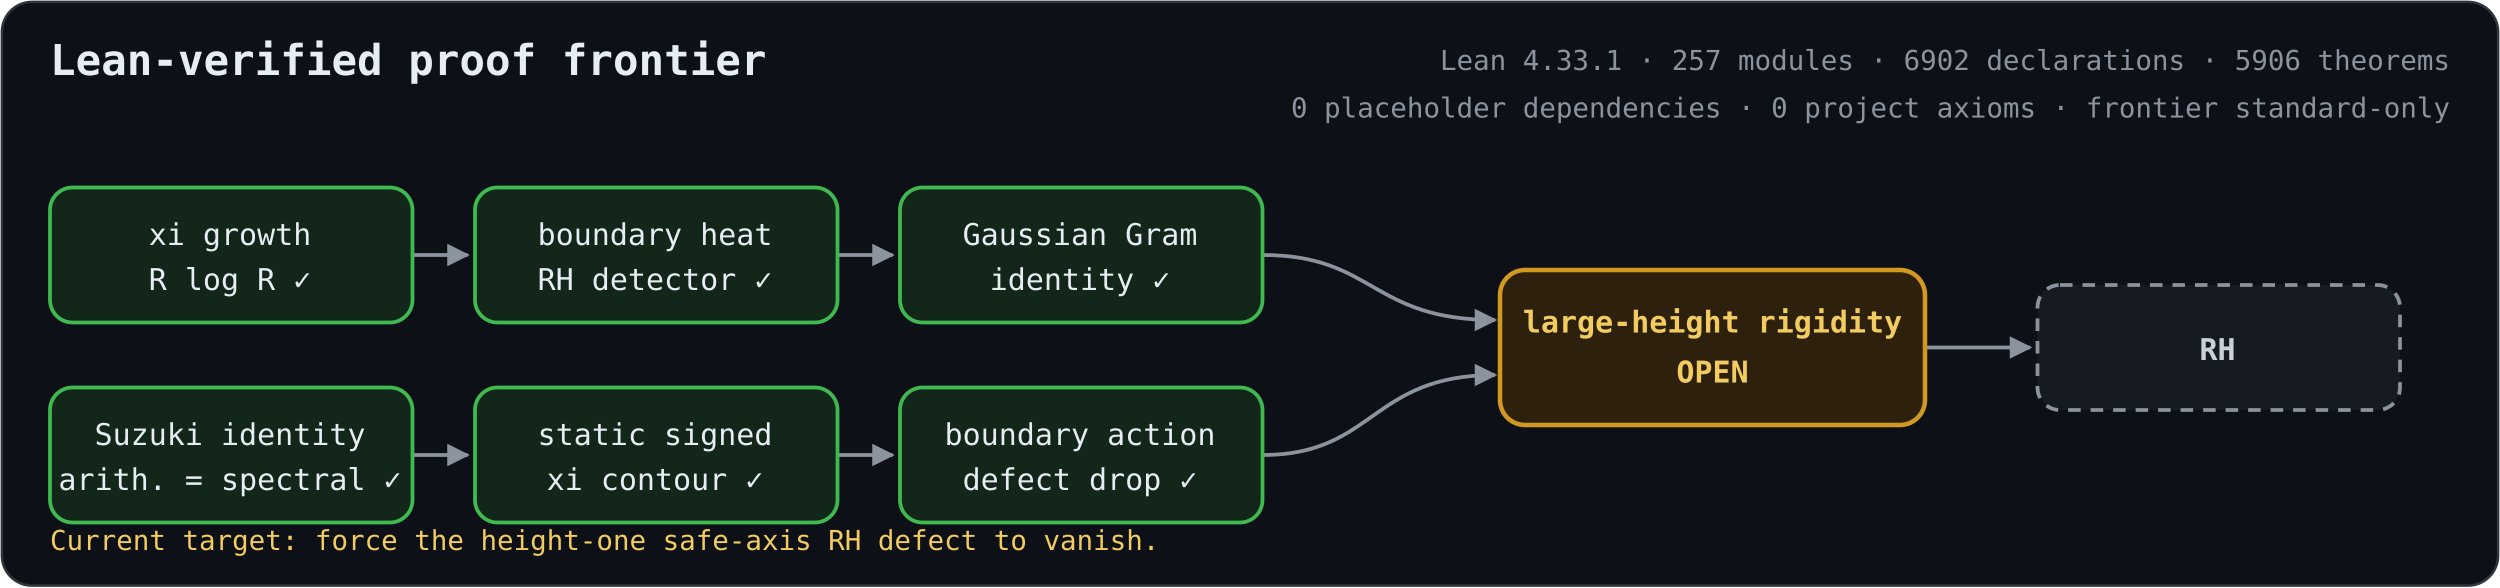
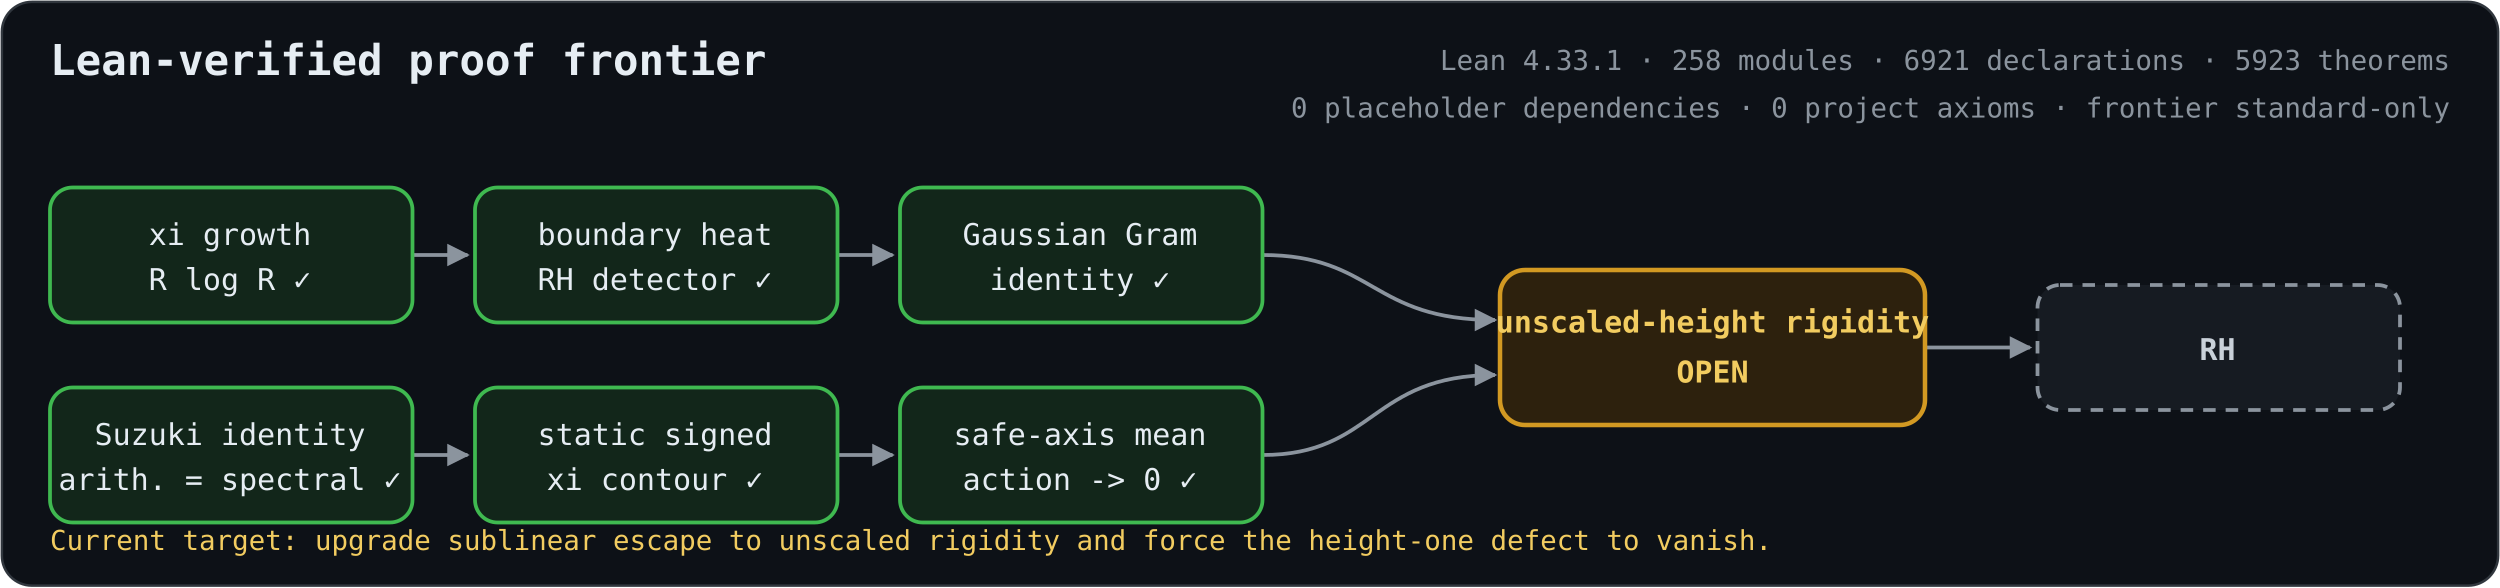
<svg xmlns="http://www.w3.org/2000/svg" role="img" aria-labelledby="title description" viewBox="0 0 1000 235">
  <defs>
    <marker id="arrow" viewBox="0 0 10 10" refX="9" refY="5" markerWidth="6" markerHeight="6" orient="auto-start-reverse">
      <path d="M 0 0 L 10 5 L 0 10 z" fill="#8b949e" />
    </marker>
    <style>
      .bg { fill: #0d1117; stroke: #30363d; }
      text { fill: #e6edf3; font-family: ui-monospace, SFMono-Regular, Menlo, Consolas, monospace; font-size: 12px; text-anchor: middle; }
      .heading { font-size: 17px; font-weight: 700; text-anchor: start; }
      .metrics { fill: #8b949e; font-size: 11px; text-anchor: end; }
      .proved rect { fill: #12261a; stroke: #3fb950; stroke-width: 1.5; }
      .open rect { fill: #2d210d; stroke: #d29922; stroke-width: 1.8; }
      .goal rect { fill: #161b22; stroke: #8b949e; stroke-width: 1.5; stroke-dasharray: 5 4; }
      .open text { fill: #f2cc60; font-weight: 700; }
      .goal text { fill: #c9d1d9; font-weight: 700; }
      .edge { fill: none; stroke: #8b949e; stroke-width: 1.5; marker-end: url(#arrow); }
      .frontier { fill: #f2cc60; font-size: 11px; text-anchor: start; }
    </style>
  </defs>
  <rect class="bg" x="0.75" y="0.75" width="998.5" height="233.5" rx="12" />
  <text class="heading" x="20" y="30">Lean-verified proof frontier</text>
-   <text class="metrics" x="980" y="28">Lean 4.33.1 · 257 modules · 6902 declarations · 5906 theorems</text>
+   <text class="metrics" x="980" y="28">Lean 4.33.1 · 258 modules · 6921 declarations · 5923 theorems</text>
  <text class="metrics" x="980" y="47">0 placeholder dependencies · 0 project axioms · frontier standard-only</text>
  <path class="edge" d="M165 102 H187" />
  <path class="edge" d="M335 102 H357" />
  <path class="edge" d="M165 182 H187" />
  <path class="edge" d="M335 182 H357" />
  <path class="edge" d="M505 102 C550 102 548 128 598 128" />
  <path class="edge" d="M505 182 C550 182 548 150 598 150" />
  <path class="edge" d="M770 139 H812" />
  <g class="proved">
    <rect x="20" y="75" width="145" height="54" rx="9" />
    <text x="92" y="98">xi growth</text>
    <text x="92" y="116">R log R  ✓</text>
  </g>
  <g class="proved">
    <rect x="190" y="75" width="145" height="54" rx="9" />
    <text x="262" y="98">boundary heat</text>
    <text x="262" y="116">RH detector  ✓</text>
  </g>
  <g class="proved">
    <rect x="360" y="75" width="145" height="54" rx="9" />
    <text x="432" y="98">Gaussian Gram</text>
    <text x="432" y="116">identity  ✓</text>
  </g>
  <g class="proved">
    <rect x="20" y="155" width="145" height="54" rx="9" />
    <text x="92" y="178">Suzuki identity</text>
    <text x="92" y="196">arith. = spectral  ✓</text>
  </g>
  <g class="proved">
    <rect x="190" y="155" width="145" height="54" rx="9" />
    <text x="262" y="178">static signed</text>
    <text x="262" y="196">xi contour  ✓</text>
  </g>
  <g class="proved">
    <rect x="360" y="155" width="145" height="54" rx="9" />
-     <text x="432" y="178">boundary action</text>
-     <text x="432" y="196">defect drop  ✓</text>
+     <text x="432" y="178">safe-axis mean</text>
+     <text x="432" y="196">action -&gt; 0  ✓</text>
  </g>
  <g class="open">
    <rect x="600" y="108" width="170" height="62" rx="10" />
-     <text x="685" y="133">large-height rigidity</text>
+     <text x="685" y="133">unscaled-height rigidity</text>
    <text x="685" y="153">OPEN</text>
  </g>
  <g class="goal">
    <rect x="815" y="114" width="145" height="50" rx="9" />
    <text x="887" y="144">RH</text>
  </g>
-   <text class="frontier" x="20" y="220">Current target: force the height-one safe-axis RH defect to vanish.</text>
+   <text class="frontier" x="20" y="220">Current target: upgrade sublinear escape to unscaled rigidity and force the height-one defect to vanish.</text>
</svg>
